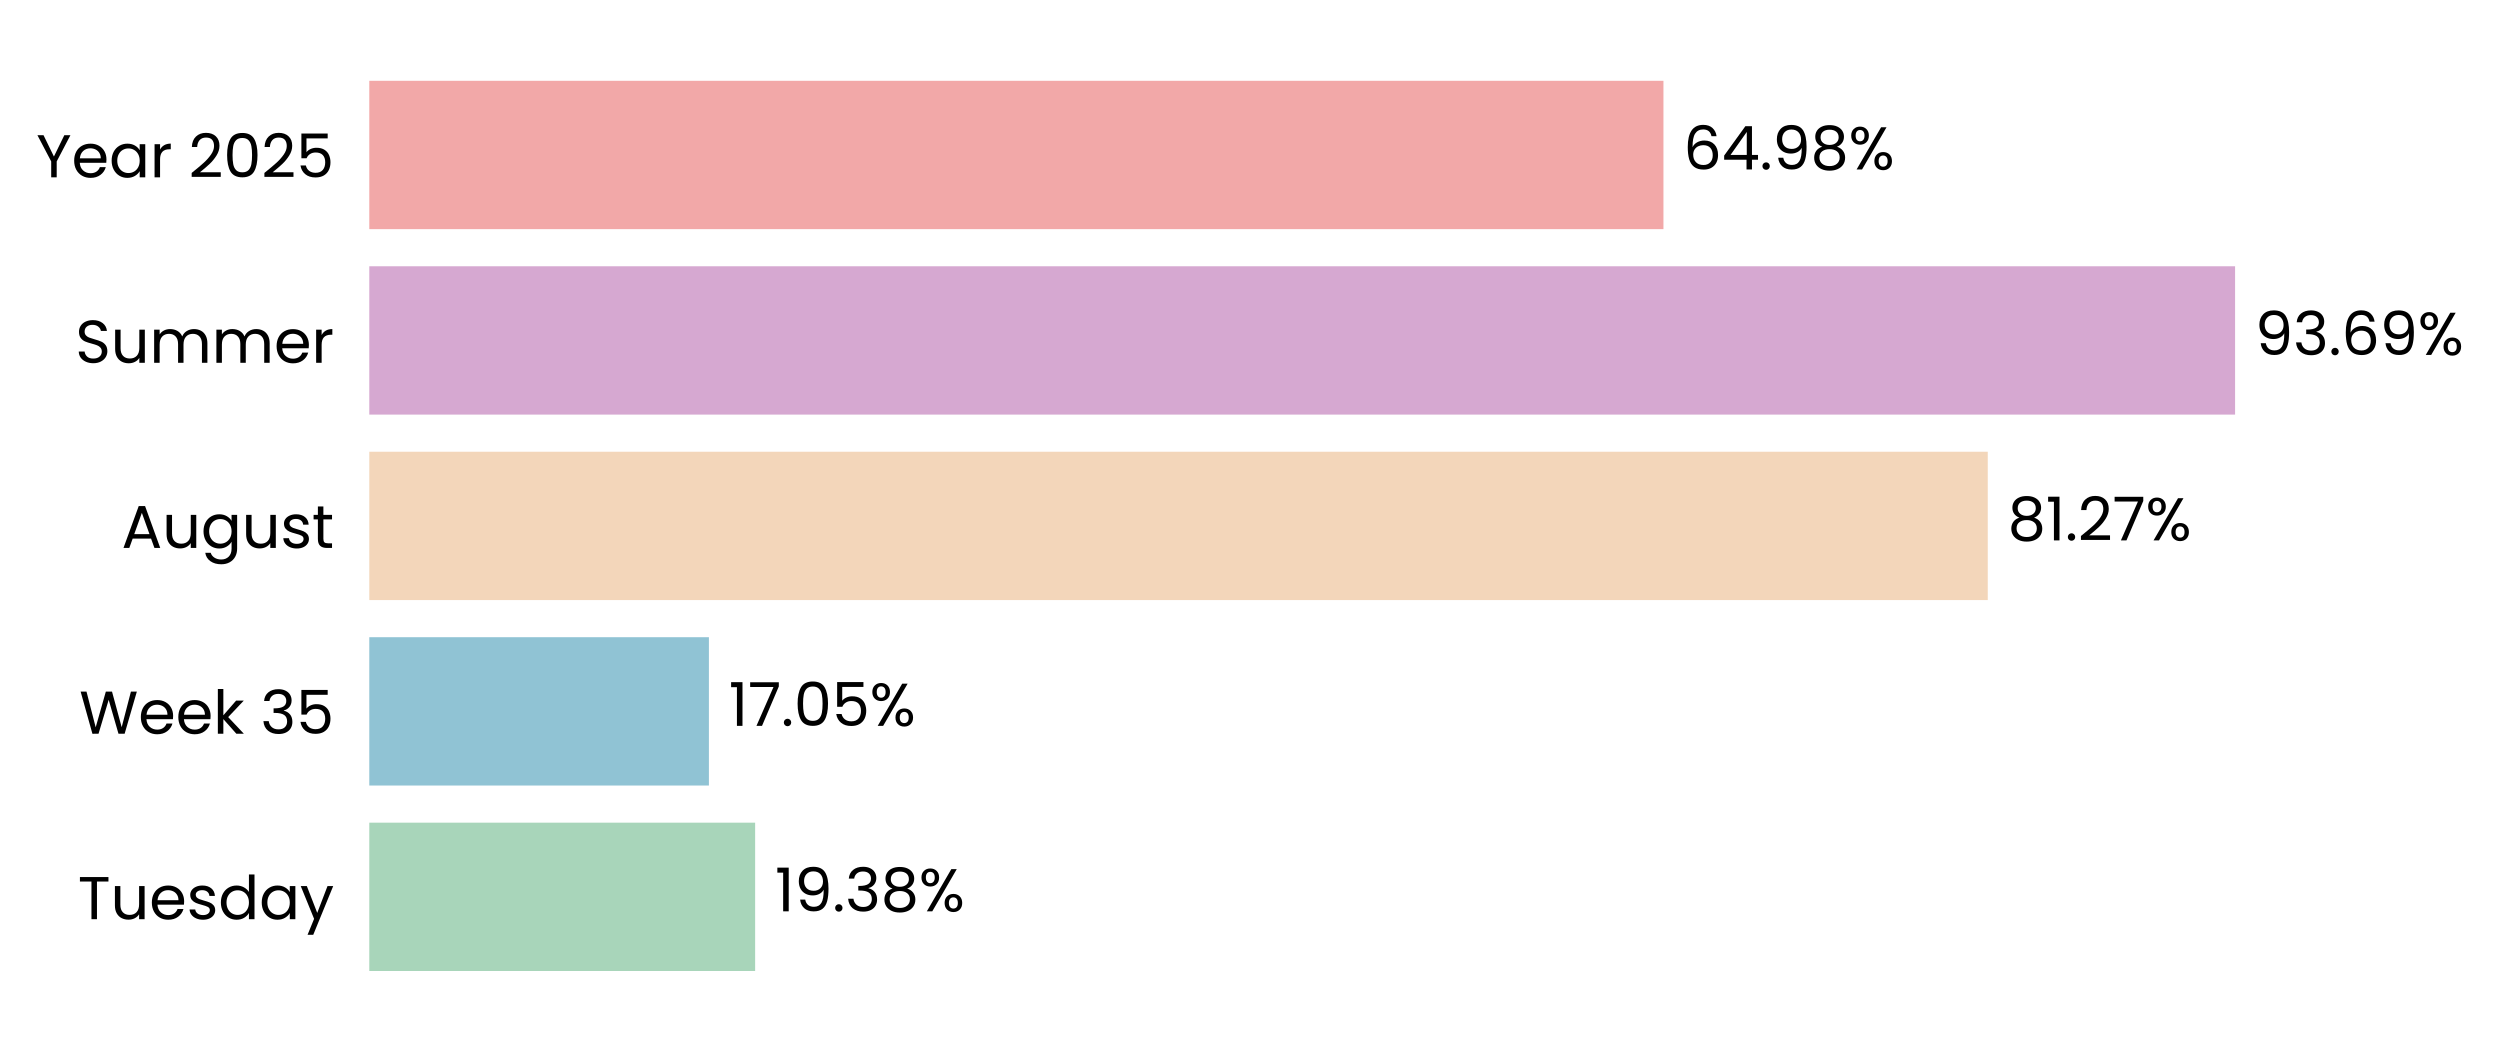
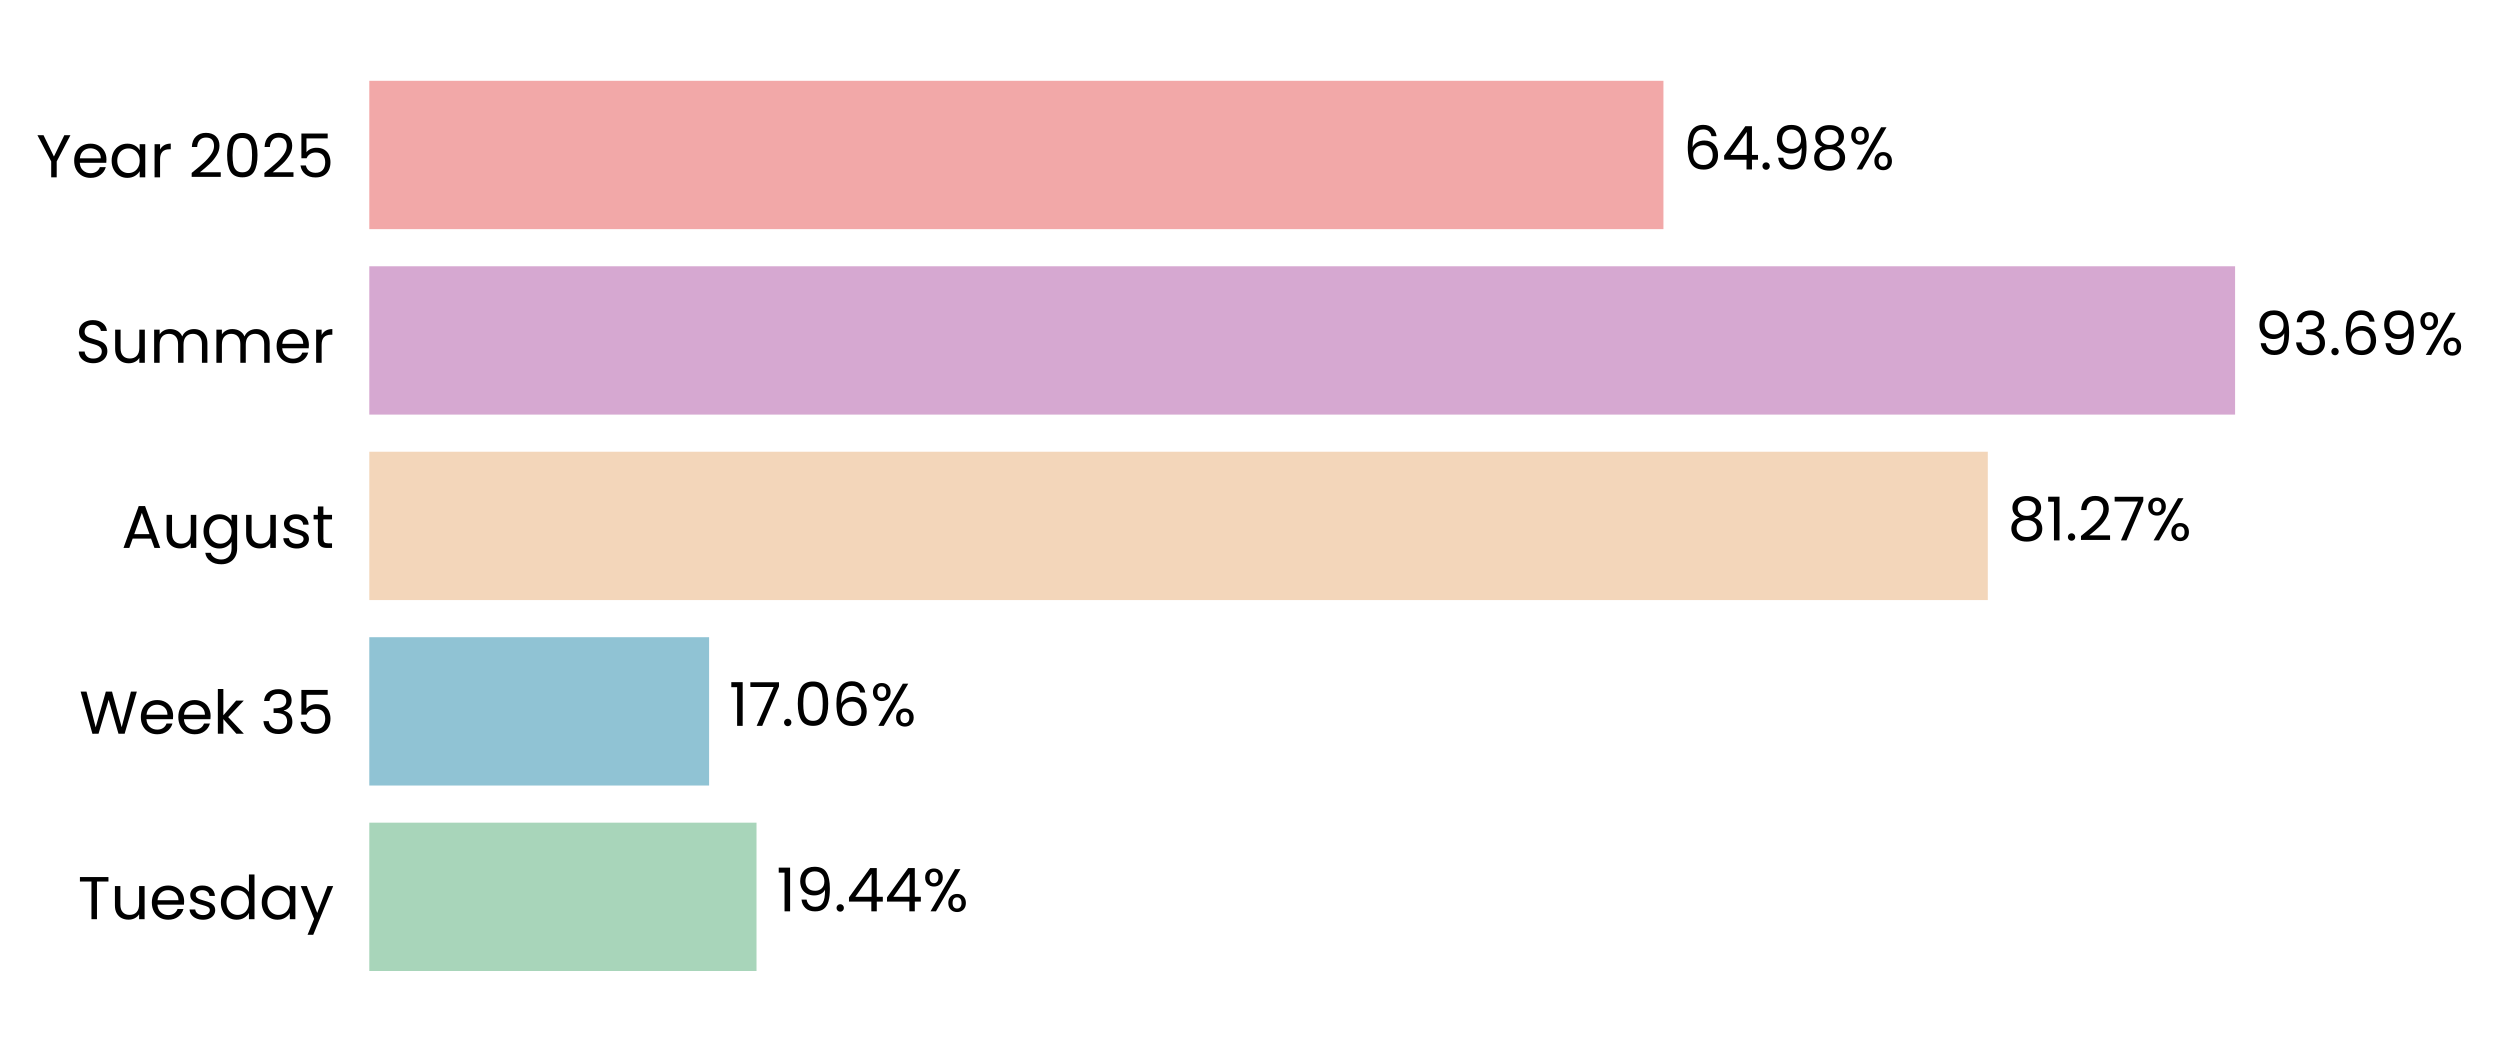
<svg xmlns="http://www.w3.org/2000/svg" xmlns:xlink="http://www.w3.org/1999/xlink" width="496.297pt" height="208.8pt" viewBox="0 0 496.297 208.8" version="1.1">
  <defs>
    <style type="text/css">*{stroke-linejoin: round; stroke-linecap: butt}</style>
  </defs>
  <g id="figure_1">
    <g id="patch_1">
      <path d="M 0 208.8  L 496.297 208.8  L 496.297 0  L 0 0  L 0 208.8  z " style="fill: none" />
    </g>
    <g id="axes_1">
      <g id="patch_2">
-         <path d="M 73.311 201.6  L 468.657 201.6  L 468.657 7.2  L 73.311 7.2  L 73.311 201.6  z " style="fill: none" />
+         <path d="M 73.311 201.6  L 468.654 201.6  L 468.654 7.2  L 73.311 7.2  L 73.311 201.6  z " style="fill: none" />
      </g>
      <g id="patch_3">
-         <path d="M 73.311 192.764  L 149.909 192.764  L 149.909 163.309  L 73.311 163.309  z " clip-path="url(#pbdb6fcb051)" style="fill: #a8d5ba" />
+         <path d="M 73.311 192.764  L 150.183 192.764  L 150.183 163.309  L 73.311 163.309  z " clip-path="url(#p247abff3bf)" style="fill: #a8d5ba" />
      </g>
      <g id="patch_4">
-         <path d="M 73.311 155.945  L 140.732 155.945  L 140.732 126.491  L 73.311 126.491  z " clip-path="url(#pbdb6fcb051)" style="fill: #90c3d4" />
+         <path d="M 73.311 155.945  L 140.77 155.945  L 140.77 126.491  L 73.311 126.491  z " clip-path="url(#p247abff3bf)" style="fill: #90c3d4" />
      </g>
      <g id="patch_5">
-         <path d="M 73.311 119.127  L 394.609 119.127  L 394.609 89.673  L 73.311 89.673  z " clip-path="url(#pbdb6fcb051)" style="fill: #f3d6ba" />
+         <path d="M 73.311 119.127  L 394.615 119.127  L 394.615 89.673  L 73.311 89.673  z " clip-path="url(#p247abff3bf)" style="fill: #f3d6ba" />
      </g>
      <g id="patch_6">
-         <path d="M 73.311 82.309  L 443.706 82.309  L 443.706 52.855  L 73.311 52.855  z " clip-path="url(#pbdb6fcb051)" style="fill: #d6a8d1" />
+         <path d="M 73.311 82.309  L 443.706 82.309  L 443.706 52.855  L 73.311 52.855  z " clip-path="url(#p247abff3bf)" style="fill: #d6a8d1" />
      </g>
      <g id="patch_7">
-         <path d="M 73.311 45.491  L 330.225 45.491  L 330.225 16.036  L 73.311 16.036  z " clip-path="url(#pbdb6fcb051)" style="fill: #f2a8a8" />
+         <path d="M 73.311 45.491  L 330.224 45.491  L 330.224 16.036  L 73.311 16.036  z " clip-path="url(#p247abff3bf)" style="fill: #f2a8a8" />
      </g>
      <g id="matplotlib.axis_1">
        <g id="ytick_1">
          <g id="text_1">
            <g transform="translate(15.4575 182.4764) scale(0.12 -0.12)">
              <defs>
                <path id="Poppins-Regular-54" d="M 3238 4461  L 3238 3987  L 2022 3987  L 2022 0  L 1440 0  L 1440 3987  L 218 3987  L 218 4461  L 3238 4461  z " transform="scale(0.015625)" />
                <path id="Poppins-Regular-75" d="M 3603 3507  L 3603 0  L 3021 0  L 3021 518  Q 2854 250 2556 99  Q 2259 -51 1901 -51  Q 1491 -51 1164 118  Q 838 288 649 627  Q 461 966 461 1453  L 461 3507  L 1037 3507  L 1037 1530  Q 1037 1011 1299 732  Q 1562 454 2016 454  Q 2483 454 2752 742  Q 3021 1030 3021 1581  L 3021 3507  L 3603 3507  z " transform="scale(0.015625)" />
                <path id="Poppins-Regular-65" d="M 3693 1888  Q 3693 1722 3674 1536  L 870 1536  Q 902 1018 1225 726  Q 1549 435 2010 435  Q 2387 435 2640 611  Q 2893 787 2995 1082  L 3622 1082  Q 3482 576 3059 259  Q 2637 -58 2010 -58  Q 1510 -58 1116 166  Q 723 390 499 803  Q 275 1216 275 1760  Q 275 2304 492 2713  Q 710 3123 1104 3344  Q 1498 3565 2010 3565  Q 2509 3565 2893 3347  Q 3277 3130 3485 2749  Q 3693 2368 3693 1888  z M 3091 2010  Q 3091 2342 2944 2582  Q 2797 2822 2544 2947  Q 2291 3072 1984 3072  Q 1542 3072 1232 2790  Q 922 2509 877 2010  L 3091 2010  z " transform="scale(0.015625)" />
                <path id="Poppins-Regular-73" d="M 1734 -58  Q 1331 -58 1011 80  Q 691 218 505 464  Q 320 710 301 1030  L 902 1030  Q 928 768 1149 601  Q 1370 435 1728 435  Q 2061 435 2253 582  Q 2445 730 2445 954  Q 2445 1184 2240 1296  Q 2035 1408 1606 1517  Q 1216 1619 969 1724  Q 723 1830 547 2038  Q 371 2246 371 2586  Q 371 2854 531 3078  Q 691 3302 985 3433  Q 1280 3565 1658 3565  Q 2240 3565 2598 3270  Q 2957 2976 2982 2464  L 2400 2464  Q 2381 2739 2179 2905  Q 1978 3072 1638 3072  Q 1325 3072 1139 2937  Q 954 2803 954 2586  Q 954 2413 1066 2301  Q 1178 2189 1347 2121  Q 1517 2054 1818 1971  Q 2195 1869 2432 1769  Q 2669 1670 2838 1472  Q 3008 1274 3014 954  Q 3014 666 2854 435  Q 2694 205 2403 73  Q 2112 -58 1734 -58  z " transform="scale(0.015625)" />
                <path id="Poppins-Regular-64" d="M 275 1766  Q 275 2304 492 2710  Q 710 3117 1091 3341  Q 1472 3565 1946 3565  Q 2355 3565 2707 3376  Q 3059 3187 3245 2880  L 3245 4736  L 3834 4736  L 3834 0  L 3245 0  L 3245 659  Q 3072 346 2733 144  Q 2394 -58 1939 -58  Q 1472 -58 1091 172  Q 710 403 492 819  Q 275 1235 275 1766  z M 3245 1760  Q 3245 2157 3085 2451  Q 2925 2746 2653 2902  Q 2381 3059 2054 3059  Q 1728 3059 1459 2905  Q 1190 2752 1030 2457  Q 870 2163 870 1766  Q 870 1363 1030 1065  Q 1190 768 1459 611  Q 1728 454 2054 454  Q 2381 454 2653 611  Q 2925 768 3085 1065  Q 3245 1363 3245 1760  z " transform="scale(0.015625)" />
                <path id="Poppins-Regular-61" d="M 275 1766  Q 275 2304 492 2710  Q 710 3117 1091 3341  Q 1472 3565 1939 3565  Q 2400 3565 2739 3366  Q 3078 3168 3245 2867  L 3245 3507  L 3834 3507  L 3834 0  L 3245 0  L 3245 653  Q 3072 346 2729 144  Q 2387 -58 1933 -58  Q 1466 -58 1088 172  Q 710 403 492 819  Q 275 1235 275 1766  z M 3245 1760  Q 3245 2157 3085 2451  Q 2925 2746 2653 2902  Q 2381 3059 2054 3059  Q 1728 3059 1459 2905  Q 1190 2752 1030 2457  Q 870 2163 870 1766  Q 870 1363 1030 1065  Q 1190 768 1459 611  Q 1728 454 2054 454  Q 2381 454 2653 611  Q 2925 768 3085 1065  Q 3245 1363 3245 1760  z " transform="scale(0.015625)" />
                <path id="Poppins-Regular-79" d="M 3514 3507  L 1402 -1651  L 800 -1651  L 1491 38  L 77 3507  L 723 3507  L 1824 666  L 2912 3507  L 3514 3507  z " transform="scale(0.015625)" />
              </defs>
              <use xlink:href="#Poppins-Regular-54" />
              <use xlink:href="#Poppins-Regular-75" transform="translate(54.09999 0)" />
              <use xlink:href="#Poppins-Regular-65" transform="translate(118.1 0)" />
              <use xlink:href="#Poppins-Regular-73" transform="translate(180.1 0)" />
              <use xlink:href="#Poppins-Regular-64" transform="translate(232.3 0)" />
              <use xlink:href="#Poppins-Regular-61" transform="translate(299.8999 0)" />
              <use xlink:href="#Poppins-Regular-79" transform="translate(367.4999 0)" />
            </g>
          </g>
        </g>
        <g id="ytick_2">
          <g id="text_2">
            <g transform="translate(15.73125 145.6582) scale(0.12 -0.12)">
              <defs>
                <path id="Poppins-Regular-57" d="M 6099 4461  L 4806 0  L 4154 0  L 3117 3590  L 2042 0  L 1395 -6  L 147 4461  L 768 4461  L 1741 678  L 2816 4461  L 3469 4461  L 4493 691  L 5472 4461  L 6099 4461  z " transform="scale(0.015625)" />
                <path id="Poppins-Regular-6b" d="M 2451 0  L 1075 1549  L 1075 0  L 493 0  L 493 4736  L 1075 4736  L 1075 1952  L 2426 3507  L 3238 3507  L 1587 1760  L 3245 0  L 2451 0  z " transform="scale(0.015625)" />
                <path id="Poppins-Regular-20" transform="scale(0.015625)" />
                <path id="Poppins-Regular-33" d="M 384 3462  Q 429 4051 838 4384  Q 1248 4717 1901 4717  Q 2336 4717 2653 4560  Q 2970 4403 3133 4134  Q 3296 3866 3296 3526  Q 3296 3130 3069 2842  Q 2842 2554 2477 2470  L 2477 2438  Q 2893 2336 3136 2035  Q 3379 1734 3379 1248  Q 3379 883 3212 592  Q 3046 301 2713 134  Q 2381 -32 1914 -32  Q 1235 -32 800 323  Q 365 678 314 1331  L 877 1331  Q 922 947 1190 704  Q 1459 461 1907 461  Q 2355 461 2588 694  Q 2822 928 2822 1299  Q 2822 1779 2502 1990  Q 2182 2202 1536 2202  L 1389 2202  L 1389 2688  L 1542 2688  Q 2131 2694 2432 2883  Q 2733 3072 2733 3469  Q 2733 3808 2512 4013  Q 2291 4218 1882 4218  Q 1485 4218 1241 4013  Q 998 3808 954 3462  L 384 3462  z " transform="scale(0.015625)" />
                <path id="Poppins-Regular-35" d="M 3347 4122  L 1101 4122  L 1101 2662  Q 1248 2867 1536 2998  Q 1824 3130 2157 3130  Q 2688 3130 3021 2909  Q 3354 2688 3498 2339  Q 3642 1990 3642 1600  Q 3642 1139 3469 774  Q 3296 410 2941 198  Q 2586 -13 2061 -13  Q 1389 -13 973 332  Q 557 678 467 1254  L 1037 1254  Q 1120 890 1389 685  Q 1658 480 2067 480  Q 2573 480 2829 784  Q 3085 1088 3085 1587  Q 3085 2086 2829 2358  Q 2573 2630 2074 2630  Q 1734 2630 1481 2467  Q 1229 2304 1114 2022  L 563 2022  L 563 4634  L 3347 4634  L 3347 4122  z " transform="scale(0.015625)" />
              </defs>
              <use xlink:href="#Poppins-Regular-57" />
              <use xlink:href="#Poppins-Regular-65" transform="translate(97.59999 0)" />
              <use xlink:href="#Poppins-Regular-65" transform="translate(159.6 0)" />
              <use xlink:href="#Poppins-Regular-6b" transform="translate(221.6 0)" />
              <use xlink:href="#Poppins-Regular-20" transform="translate(273.0999 0)" />
              <use xlink:href="#Poppins-Regular-33" transform="translate(299.7999 0)" />
              <use xlink:href="#Poppins-Regular-35" transform="translate(358.6999 0)" />
            </g>
          </g>
        </g>
        <g id="ytick_3">
          <g id="text_3">
            <g transform="translate(24.11812 108.78) scale(0.12 -0.12)">
              <defs>
                <path id="Poppins-Regular-41" d="M 3130 992  L 1184 992  L 826 0  L 211 0  L 1824 4435  L 2496 4435  L 4102 0  L 3488 0  L 3130 992  z M 2963 1466  L 2157 3718  L 1350 1466  L 2963 1466  z " transform="scale(0.015625)" />
                <path id="Poppins-Regular-67" d="M 1939 3565  Q 2394 3565 2736 3366  Q 3078 3168 3245 2867  L 3245 3507  L 3834 3507  L 3834 -77  Q 3834 -557 3629 -931  Q 3424 -1306 3043 -1517  Q 2662 -1728 2157 -1728  Q 1466 -1728 1005 -1401  Q 544 -1075 461 -512  L 1037 -512  Q 1133 -832 1433 -1027  Q 1734 -1222 2157 -1222  Q 2637 -1222 2941 -921  Q 3245 -621 3245 -77  L 3245 659  Q 3072 352 2733 147  Q 2394 -58 1939 -58  Q 1472 -58 1091 172  Q 710 403 492 819  Q 275 1235 275 1766  Q 275 2304 492 2710  Q 710 3117 1091 3341  Q 1472 3565 1939 3565  z M 3245 1760  Q 3245 2157 3085 2451  Q 2925 2746 2653 2902  Q 2381 3059 2054 3059  Q 1728 3059 1459 2905  Q 1190 2752 1030 2457  Q 870 2163 870 1766  Q 870 1363 1030 1065  Q 1190 768 1459 611  Q 1728 454 2054 454  Q 2381 454 2653 611  Q 2925 768 3085 1065  Q 3245 1363 3245 1760  z " transform="scale(0.015625)" />
                <path id="Poppins-Regular-74" d="M 1203 3027  L 1203 960  Q 1203 704 1312 598  Q 1421 493 1690 493  L 2118 493  L 2118 0  L 1594 0  Q 1107 0 864 224  Q 621 448 621 960  L 621 3027  L 166 3027  L 166 3507  L 621 3507  L 621 4390  L 1203 4390  L 1203 3507  L 2118 3507  L 2118 3027  L 1203 3027  z " transform="scale(0.015625)" />
              </defs>
              <use xlink:href="#Poppins-Regular-41" />
              <use xlink:href="#Poppins-Regular-75" transform="translate(67.39999 0)" />
              <use xlink:href="#Poppins-Regular-67" transform="translate(131.4 0)" />
              <use xlink:href="#Poppins-Regular-75" transform="translate(199 0)" />
              <use xlink:href="#Poppins-Regular-73" transform="translate(263 0)" />
              <use xlink:href="#Poppins-Regular-74" transform="translate(315.2 0)" />
            </g>
          </g>
        </g>
        <g id="ytick_4">
          <g id="text_4">
            <g transform="translate(14.95125 72.02182) scale(0.12 -0.12)">
              <defs>
                <path id="Poppins-Regular-53" d="M 1907 -45  Q 1466 -45 1117 112  Q 768 269 569 547  Q 371 826 365 1190  L 986 1190  Q 1018 877 1245 662  Q 1472 448 1907 448  Q 2323 448 2563 656  Q 2803 864 2803 1190  Q 2803 1446 2662 1606  Q 2522 1766 2310 1849  Q 2099 1933 1741 2029  Q 1299 2144 1033 2259  Q 768 2374 579 2620  Q 390 2867 390 3283  Q 390 3648 576 3929  Q 762 4211 1098 4364  Q 1434 4518 1869 4518  Q 2496 4518 2896 4204  Q 3296 3891 3347 3373  L 2707 3373  Q 2675 3629 2438 3824  Q 2202 4019 1811 4019  Q 1446 4019 1216 3830  Q 986 3642 986 3302  Q 986 3059 1123 2905  Q 1261 2752 1462 2672  Q 1664 2592 2029 2490  Q 2470 2368 2739 2249  Q 3008 2131 3200 1884  Q 3392 1638 3392 1216  Q 3392 890 3219 602  Q 3046 314 2707 134  Q 2368 -45 1907 -45  z " transform="scale(0.015625)" />
                <path id="Poppins-Regular-6d" d="M 4710 3571  Q 5120 3571 5440 3401  Q 5760 3232 5945 2893  Q 6131 2554 6131 2067  L 6131 0  L 5555 0  L 5555 1984  Q 5555 2509 5296 2787  Q 5037 3066 4595 3066  Q 4141 3066 3872 2774  Q 3603 2483 3603 1933  L 3603 0  L 3027 0  L 3027 1984  Q 3027 2509 2768 2787  Q 2509 3066 2067 3066  Q 1613 3066 1344 2774  Q 1075 2483 1075 1933  L 1075 0  L 493 0  L 493 3507  L 1075 3507  L 1075 3002  Q 1248 3277 1539 3424  Q 1830 3571 2182 3571  Q 2624 3571 2963 3372  Q 3302 3174 3469 2790  Q 3616 3162 3955 3366  Q 4294 3571 4710 3571  z " transform="scale(0.015625)" />
                <path id="Poppins-Regular-72" d="M 1075 2938  Q 1229 3238 1513 3404  Q 1798 3571 2208 3571  L 2208 2970  L 2054 2970  Q 1075 2970 1075 1907  L 1075 0  L 493 0  L 493 3507  L 1075 3507  L 1075 2938  z " transform="scale(0.015625)" />
              </defs>
              <use xlink:href="#Poppins-Regular-53" />
              <use xlink:href="#Poppins-Regular-75" transform="translate(58.7 0)" />
              <use xlink:href="#Poppins-Regular-6d" transform="translate(122.7 0)" />
              <use xlink:href="#Poppins-Regular-6d" transform="translate(225.7 0)" />
              <use xlink:href="#Poppins-Regular-65" transform="translate(328.7 0)" />
              <use xlink:href="#Poppins-Regular-72" transform="translate(390.6999 0)" />
            </g>
          </g>
        </g>
        <g id="ytick_5">
          <g id="text_5">
            <g transform="translate(7.2 35.20364) scale(0.12 -0.12)">
              <defs>
                <path id="Poppins-Regular-59" d="M 3616 4461  L 2163 1683  L 2163 0  L 1581 0  L 1581 1683  L 122 4461  L 768 4461  L 1869 2202  L 2970 4461  L 3616 4461  z " transform="scale(0.015625)" />
                <path id="Poppins-Regular-32" d="M 326 467  Q 1139 1120 1600 1539  Q 2061 1958 2377 2416  Q 2694 2874 2694 3315  Q 2694 3731 2492 3971  Q 2291 4211 1843 4211  Q 1408 4211 1168 3939  Q 928 3667 909 3213  L 346 3213  Q 371 3930 780 4320  Q 1190 4710 1837 4710  Q 2496 4710 2883 4345  Q 3270 3981 3270 3341  Q 3270 2810 2953 2307  Q 2637 1805 2233 1424  Q 1830 1043 1203 538  L 3405 538  L 3405 51  L 326 51  L 326 467  z " transform="scale(0.015625)" />
                <path id="Poppins-Regular-30" d="M 397 2362  Q 397 3462 755 4080  Q 1114 4698 2010 4698  Q 2899 4698 3257 4080  Q 3616 3462 3616 2362  Q 3616 1242 3257 621  Q 2899 0 2010 0  Q 1114 0 755 621  Q 397 1242 397 2362  z M 3040 2362  Q 3040 2918 2966 3305  Q 2893 3693 2665 3929  Q 2438 4166 2010 4166  Q 1574 4166 1347 3929  Q 1120 3693 1046 3305  Q 973 2918 973 2362  Q 973 1786 1046 1395  Q 1120 1005 1347 768  Q 1574 531 2010 531  Q 2438 531 2665 768  Q 2893 1005 2966 1395  Q 3040 1786 3040 2362  z " transform="scale(0.015625)" />
              </defs>
              <use xlink:href="#Poppins-Regular-59" />
              <use xlink:href="#Poppins-Regular-65" transform="translate(58.39999 0)" />
              <use xlink:href="#Poppins-Regular-61" transform="translate(120.4 0)" />
              <use xlink:href="#Poppins-Regular-72" transform="translate(188 0)" />
              <use xlink:href="#Poppins-Regular-20" transform="translate(225.3 0)" />
              <use xlink:href="#Poppins-Regular-32" transform="translate(252 0)" />
              <use xlink:href="#Poppins-Regular-30" transform="translate(309.4999 0)" />
              <use xlink:href="#Poppins-Regular-32" transform="translate(372.2999 0)" />
              <use xlink:href="#Poppins-Regular-35" transform="translate(429.7999 0)" />
            </g>
          </g>
        </g>
      </g>
      <g id="text_6">
-         <g transform="translate(153.8629 180.9164) scale(0.12 -0.12)">
+         <g transform="translate(154.1368 180.9164) scale(0.12 -0.12)">
          <defs>
            <path id="Poppins-Regular-31" d="M 243 4096  L 243 4627  L 1446 4627  L 1446 0  L 858 0  L 858 4096  L 243 4096  z " transform="scale(0.015625)" />
            <path id="Poppins-Regular-39" d="M 1146 1242  Q 1210 877 1443 678  Q 1677 480 2074 480  Q 2605 480 2857 896  Q 3110 1312 3098 2298  Q 2963 2010 2649 1846  Q 2336 1683 1952 1683  Q 1523 1683 1187 1859  Q 851 2035 659 2374  Q 467 2714 467 3194  Q 467 3878 864 4297  Q 1261 4717 1990 4717  Q 2886 4717 3248 4134  Q 3610 3552 3610 2400  Q 3610 1594 3466 1069  Q 3322 544 2979 269  Q 2637 -6 2042 -6  Q 1389 -6 1024 346  Q 659 698 608 1242  L 1146 1242  z M 2048 2176  Q 2477 2176 2752 2441  Q 3027 2707 3027 3162  Q 3027 3642 2758 3936  Q 2490 4230 2003 4230  Q 1555 4230 1289 3948  Q 1024 3667 1024 3206  Q 1024 2739 1286 2457  Q 1549 2176 2048 2176  z " transform="scale(0.015625)" />
            <path id="Poppins-Regular-2e" d="M 678 -38  Q 512 -38 397 77  Q 282 192 282 358  Q 282 525 397 640  Q 512 755 678 755  Q 838 755 950 640  Q 1062 525 1062 358  Q 1062 192 950 77  Q 838 -38 678 -38  z " transform="scale(0.015625)" />
-             <path id="Poppins-Regular-38" d="M 1242 2406  Q 883 2547 691 2816  Q 499 3085 499 3469  Q 499 3814 672 4092  Q 845 4371 1187 4534  Q 1530 4698 2016 4698  Q 2502 4698 2844 4534  Q 3187 4371 3363 4092  Q 3539 3814 3539 3469  Q 3539 3098 3340 2819  Q 3142 2541 2797 2406  Q 3194 2285 3427 1981  Q 3661 1677 3661 1248  Q 3661 832 3456 521  Q 3251 211 2876 41  Q 2502 -128 2016 -128  Q 1530 -128 1162 41  Q 794 211 589 521  Q 384 832 384 1248  Q 384 1677 614 1984  Q 845 2291 1242 2406  z M 2976 3398  Q 2976 3789 2720 4000  Q 2464 4211 2016 4211  Q 1574 4211 1318 4000  Q 1062 3789 1062 3392  Q 1062 3034 1328 2816  Q 1594 2598 2016 2598  Q 2445 2598 2710 2819  Q 2976 3040 2976 3398  z M 2016 2150  Q 1542 2150 1241 1929  Q 941 1709 941 1267  Q 941 858 1232 608  Q 1523 358 2016 358  Q 2509 358 2797 608  Q 3085 858 3085 1267  Q 3085 1696 2790 1923  Q 2496 2150 2016 2150  z " transform="scale(0.015625)" />
+             <path id="Poppins-Regular-34" d="M 256 1030  L 256 1472  L 2502 4582  L 3200 4582  L 3200 1536  L 3840 1536  L 3840 1030  L 3200 1030  L 3200 0  L 2624 0  L 2624 1030  L 256 1030  z M 2650 3974  L 928 1536  L 2650 1536  L 2650 3974  z " transform="scale(0.015625)" />
            <path id="Poppins-Regular-25" d="M 269 3584  Q 269 4019 531 4278  Q 794 4538 1203 4538  Q 1613 4538 1875 4278  Q 2138 4019 2138 3584  Q 2138 3142 1875 2883  Q 1613 2624 1203 2624  Q 794 2624 531 2883  Q 269 3142 269 3584  z M 4006 4467  L 1414 0  L 838 0  L 3430 4467  L 4006 4467  z M 1203 4179  Q 986 4179 861 4028  Q 736 3878 736 3584  Q 736 3290 861 3136  Q 986 2982 1203 2982  Q 1421 2982 1549 3139  Q 1677 3296 1677 3584  Q 1677 3878 1549 4028  Q 1421 4179 1203 4179  z M 2720 883  Q 2720 1325 2982 1584  Q 3245 1843 3654 1843  Q 4064 1843 4323 1584  Q 4582 1325 4582 883  Q 4582 448 4323 185  Q 4064 -77 3654 -77  Q 3245 -77 2982 182  Q 2720 442 2720 883  z M 3648 1478  Q 3430 1478 3302 1328  Q 3174 1178 3174 883  Q 3174 595 3302 444  Q 3430 294 3648 294  Q 3866 294 3994 444  Q 4122 595 4122 883  Q 4122 1178 3994 1328  Q 3866 1478 3648 1478  z " transform="scale(0.015625)" />
          </defs>
          <use xlink:href="#Poppins-Regular-31" />
          <use xlink:href="#Poppins-Regular-39" transform="translate(31.99998 0)" />
          <use xlink:href="#Poppins-Regular-2e" transform="translate(94.99997 0)" />
-           <use xlink:href="#Poppins-Regular-33" transform="translate(116 0)" />
-           <use xlink:href="#Poppins-Regular-38" transform="translate(174.8999 0)" />
-           <use xlink:href="#Poppins-Regular-25" transform="translate(237.9999 0)" />
+           <use xlink:href="#Poppins-Regular-34" transform="translate(116 0)" />
+           <use xlink:href="#Poppins-Regular-34" transform="translate(178.8999 0)" />
+           <use xlink:href="#Poppins-Regular-25" transform="translate(241.7999 0)" />
        </g>
      </g>
      <g id="text_7">
-         <g transform="translate(144.6852 144.0982) scale(0.12 -0.12)">
+         <g transform="translate(144.7239 144.0982) scale(0.12 -0.12)">
          <defs>
            <path id="Poppins-Regular-37" d="M 3245 4173  L 1466 0  L 877 0  L 2682 4115  L 211 4115  L 211 4614  L 3245 4614  L 3245 4173  z " transform="scale(0.015625)" />
+             <path id="Poppins-Regular-36" d="M 2976 3526  Q 2835 4237 2099 4237  Q 1530 4237 1248 3798  Q 966 3360 973 2355  Q 1120 2688 1462 2877  Q 1805 3066 2227 3066  Q 2886 3066 3280 2656  Q 3674 2246 3674 1523  Q 3674 1088 3504 742  Q 3334 397 2992 192  Q 2650 -13 2163 -13  Q 1504 -13 1133 281  Q 762 576 614 1094  Q 467 1613 467 2374  Q 467 4723 2106 4723  Q 2733 4723 3091 4384  Q 3450 4045 3514 3526  L 2976 3526  z M 2106 2573  Q 1830 2573 1587 2461  Q 1344 2349 1193 2121  Q 1043 1894 1043 1568  Q 1043 1082 1324 778  Q 1606 474 2131 474  Q 2579 474 2844 752  Q 3110 1030 3110 1504  Q 3110 2003 2854 2288  Q 2598 2573 2106 2573  z " transform="scale(0.015625)" />
          </defs>
          <use xlink:href="#Poppins-Regular-31" />
          <use xlink:href="#Poppins-Regular-37" transform="translate(31.99998 0)" />
          <use xlink:href="#Poppins-Regular-2e" transform="translate(86.59998 0)" />
          <use xlink:href="#Poppins-Regular-30" transform="translate(107.6 0)" />
-           <use xlink:href="#Poppins-Regular-35" transform="translate(170.3999 0)" />
-           <use xlink:href="#Poppins-Regular-25" transform="translate(233.1999 0)" />
+           <use xlink:href="#Poppins-Regular-36" transform="translate(170.3999 0)" />
+           <use xlink:href="#Poppins-Regular-25" transform="translate(233.8999 0)" />
        </g>
      </g>
      <g id="text_8">
-         <g transform="translate(398.5625 107.28) scale(0.12 -0.12)">
+         <g transform="translate(398.5689 107.28) scale(0.12 -0.12)">
+           <defs>
+             <path id="Poppins-Regular-38" d="M 1242 2406  Q 883 2547 691 2816  Q 499 3085 499 3469  Q 499 3814 672 4092  Q 845 4371 1187 4534  Q 1530 4698 2016 4698  Q 2502 4698 2844 4534  Q 3187 4371 3363 4092  Q 3539 3814 3539 3469  Q 3539 3098 3340 2819  Q 3142 2541 2797 2406  Q 3194 2285 3427 1981  Q 3661 1677 3661 1248  Q 3661 832 3456 521  Q 3251 211 2876 41  Q 2502 -128 2016 -128  Q 1530 -128 1162 41  Q 794 211 589 521  Q 384 832 384 1248  Q 384 1677 614 1984  Q 845 2291 1242 2406  z M 2976 3398  Q 2976 3789 2720 4000  Q 2464 4211 2016 4211  Q 1574 4211 1318 4000  Q 1062 3789 1062 3392  Q 1062 3034 1328 2816  Q 1594 2598 2016 2598  Q 2445 2598 2710 2819  Q 2976 3040 2976 3398  z M 2016 2150  Q 1542 2150 1241 1929  Q 941 1709 941 1267  Q 941 858 1232 608  Q 1523 358 2016 358  Q 2509 358 2797 608  Q 3085 858 3085 1267  Q 3085 1696 2790 1923  Q 2496 2150 2016 2150  z " transform="scale(0.015625)" />
+           </defs>
          <use xlink:href="#Poppins-Regular-38" />
          <use xlink:href="#Poppins-Regular-31" transform="translate(63.09999 0)" />
          <use xlink:href="#Poppins-Regular-2e" transform="translate(95.09998 0)" />
          <use xlink:href="#Poppins-Regular-32" transform="translate(116.1 0)" />
          <use xlink:href="#Poppins-Regular-37" transform="translate(173.5999 0)" />
          <use xlink:href="#Poppins-Regular-25" transform="translate(228.1999 0)" />
        </g>
      </g>
      <g id="text_9">
-         <g transform="translate(447.6592 70.46182) scale(0.12 -0.12)">
-           <defs>
-             <path id="Poppins-Regular-36" d="M 2976 3526  Q 2835 4237 2099 4237  Q 1530 4237 1248 3798  Q 966 3360 973 2355  Q 1120 2688 1462 2877  Q 1805 3066 2227 3066  Q 2886 3066 3280 2656  Q 3674 2246 3674 1523  Q 3674 1088 3504 742  Q 3334 397 2992 192  Q 2650 -13 2163 -13  Q 1504 -13 1133 281  Q 762 576 614 1094  Q 467 1613 467 2374  Q 467 4723 2106 4723  Q 2733 4723 3091 4384  Q 3450 4045 3514 3526  L 2976 3526  z M 2106 2573  Q 1830 2573 1587 2461  Q 1344 2349 1193 2121  Q 1043 1894 1043 1568  Q 1043 1082 1324 778  Q 1606 474 2131 474  Q 2579 474 2844 752  Q 3110 1030 3110 1504  Q 3110 2003 2854 2288  Q 2598 2573 2106 2573  z " transform="scale(0.015625)" />
-           </defs>
+         <g transform="translate(447.6594 70.46182) scale(0.12 -0.12)">
          <use xlink:href="#Poppins-Regular-39" />
          <use xlink:href="#Poppins-Regular-33" transform="translate(62.99999 0)" />
          <use xlink:href="#Poppins-Regular-2e" transform="translate(121.9 0)" />
          <use xlink:href="#Poppins-Regular-36" transform="translate(142.9 0)" />
          <use xlink:href="#Poppins-Regular-39" transform="translate(206.3999 0)" />
          <use xlink:href="#Poppins-Regular-25" transform="translate(269.3999 0)" />
        </g>
      </g>
      <g id="text_10">
-         <g transform="translate(334.1782 33.64364) scale(0.12 -0.12)">
-           <defs>
-             <path id="Poppins-Regular-34" d="M 256 1030  L 256 1472  L 2502 4582  L 3200 4582  L 3200 1536  L 3840 1536  L 3840 1030  L 3200 1030  L 3200 0  L 2624 0  L 2624 1030  L 256 1030  z M 2650 3974  L 928 1536  L 2650 1536  L 2650 3974  z " transform="scale(0.015625)" />
-           </defs>
+         <g transform="translate(334.177 33.64364) scale(0.12 -0.12)">
          <use xlink:href="#Poppins-Regular-36" />
          <use xlink:href="#Poppins-Regular-34" transform="translate(63.49999 0)" />
          <use xlink:href="#Poppins-Regular-2e" transform="translate(126.4 0)" />
          <use xlink:href="#Poppins-Regular-39" transform="translate(147.4 0)" />
          <use xlink:href="#Poppins-Regular-38" transform="translate(210.3999 0)" />
          <use xlink:href="#Poppins-Regular-25" transform="translate(273.4999 0)" />
        </g>
      </g>
    </g>
  </g>
  <defs>
-     <clipPath id="pbdb6fcb051">
-       <rect x="73.311" y="7.2" width="395.345" height="194.4" />
+     <clipPath id="p247abff3bf">
+       <rect x="73.311" y="7.2" width="395.342" height="194.4" />
    </clipPath>
  </defs>
</svg>
